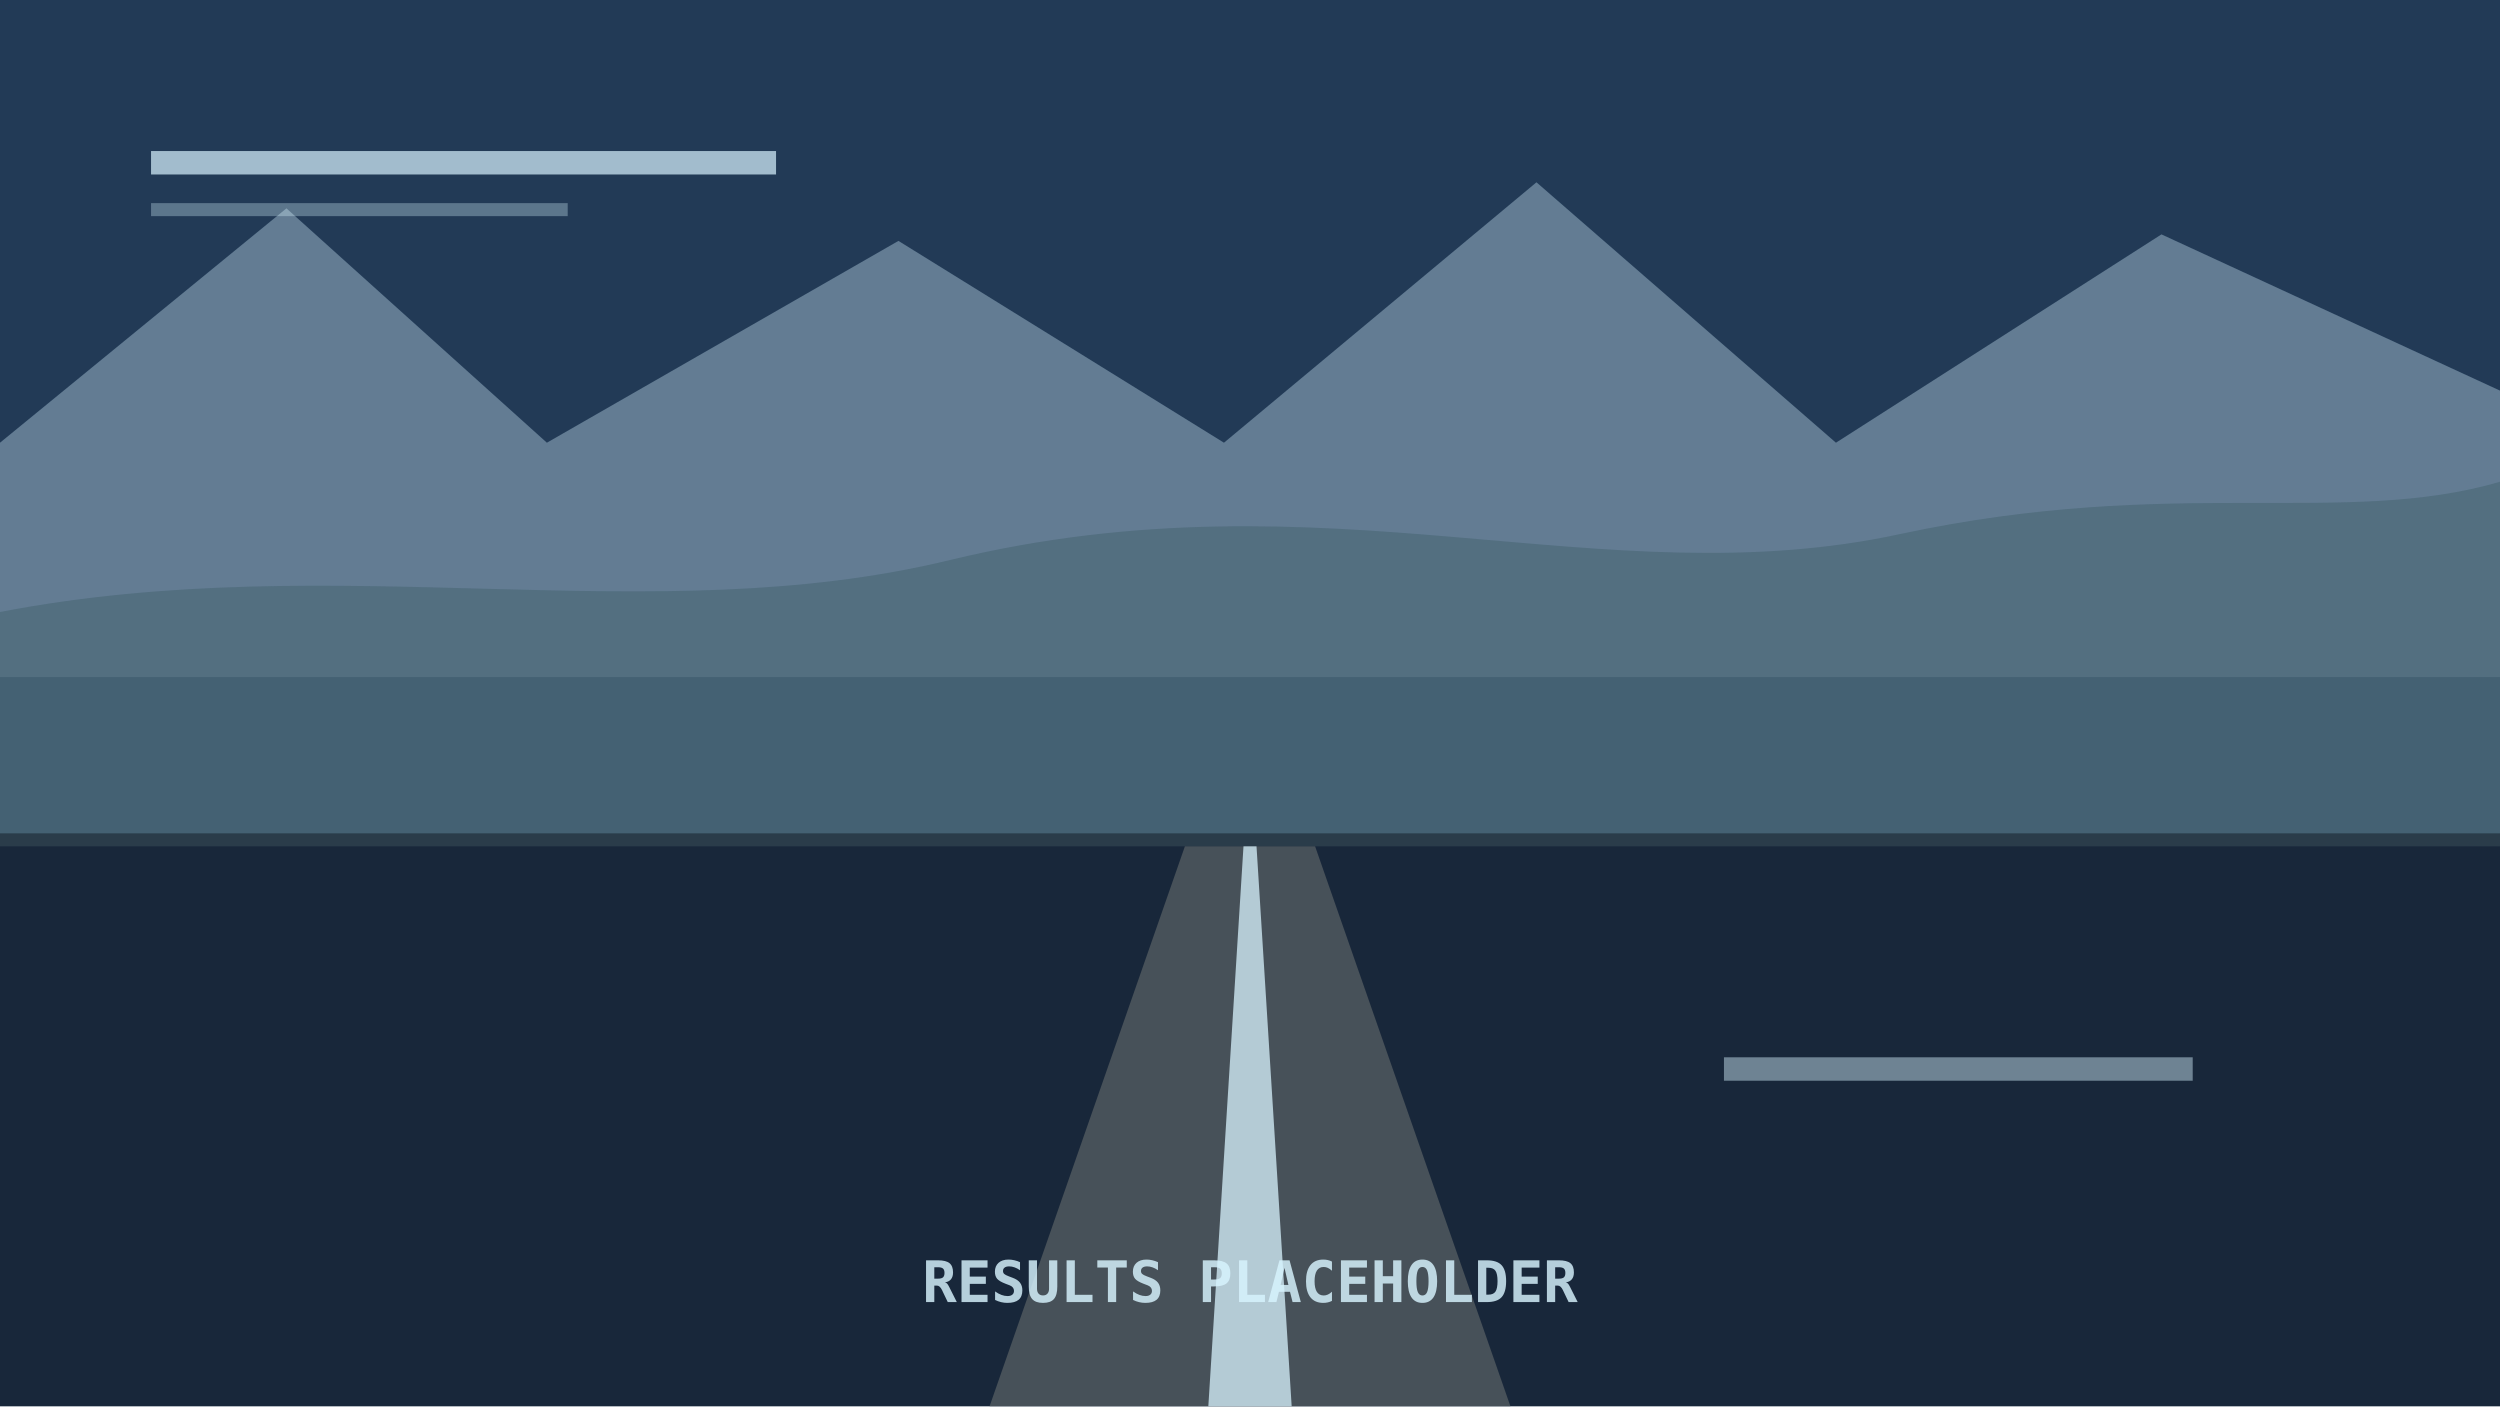
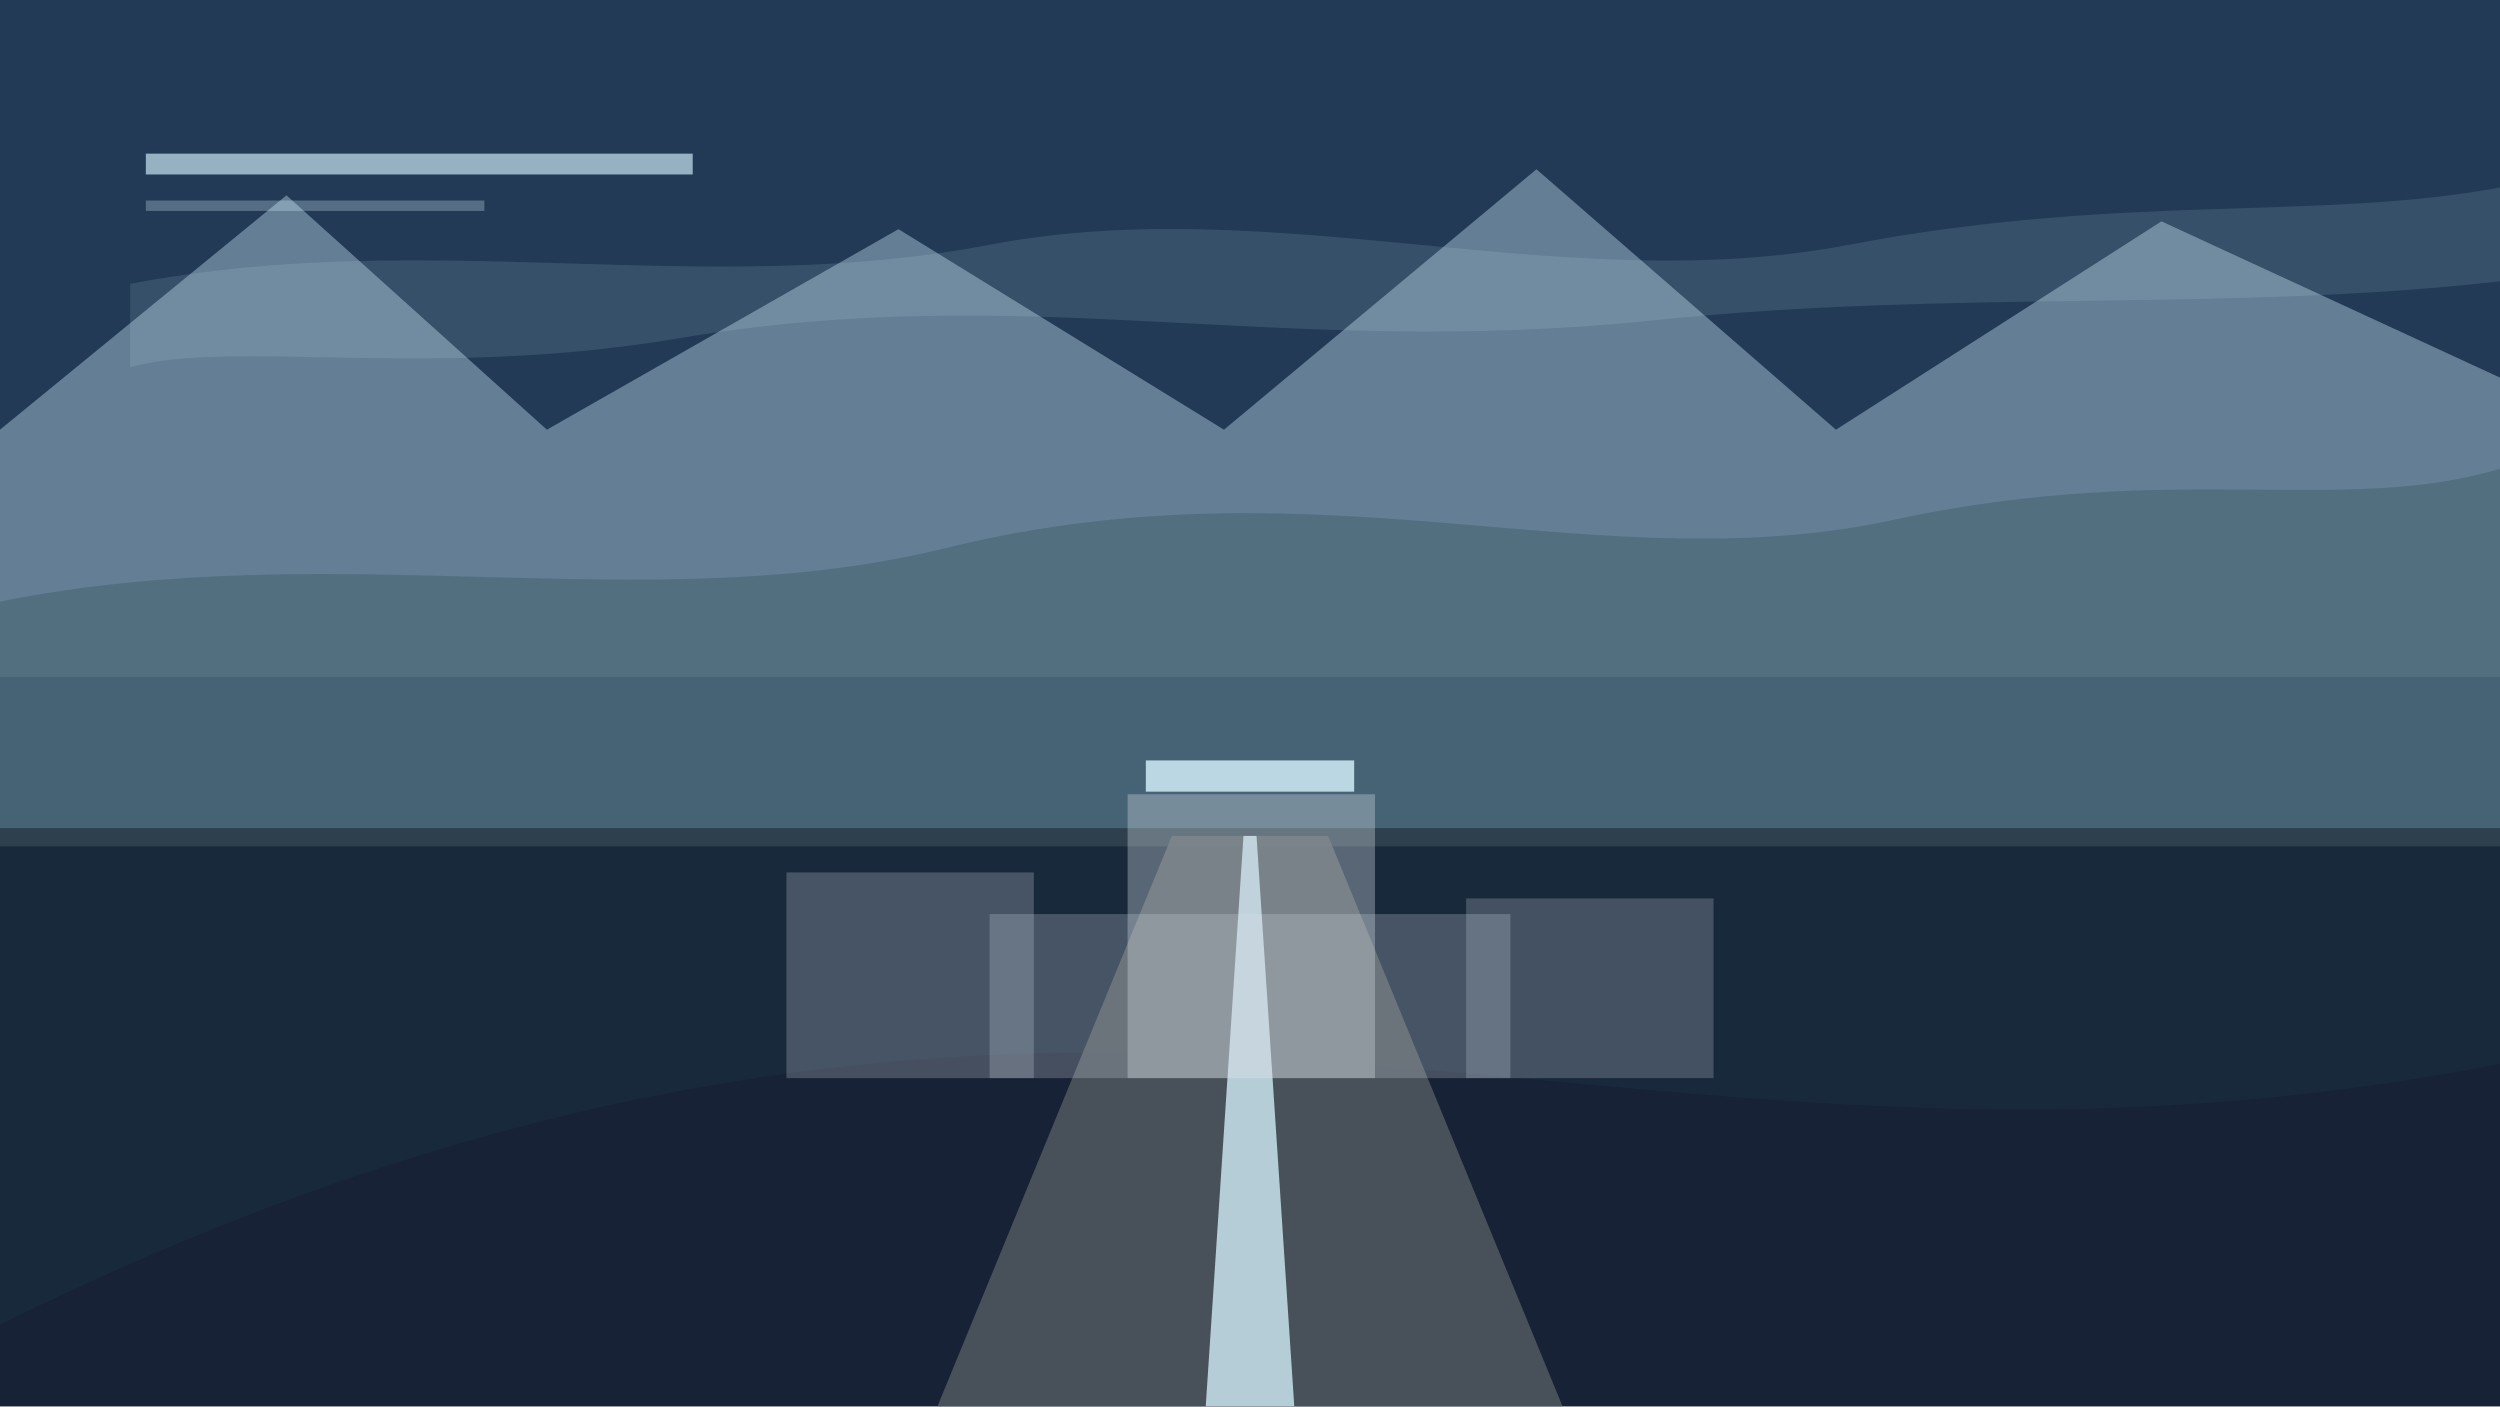
- <svg xmlns="http://www.w3.org/2000/svg" width="1920" height="1080" viewBox="0 0 1920 1080" role="img" aria-label="VibeGear2 placeholder art">
+ <svg xmlns="http://www.w3.org/2000/svg" width="1920" height="1080" viewBox="0 0 1920 1080" role="img" aria-label="results production menu background">
  <rect width="1920" height="1080" fill="#223a56" />
-   <path d="M0 340 L220 160 L420 340 L690 185 L940 340 L1180 140 L1410 340 L1660 180 L1920 300 L1920 520 L0 520 Z" fill="#8da8bc" opacity="0.6" />
-   <path d="M0 470 C260 420 500 486 730 430 C1020 360 1230 460 1460 410 C1670 365 1800 405 1920 370 L1920 650 L0 650 Z" fill="#4e6b7b" opacity="0.78" />
-   <rect x="0" y="640" width="1920" height="440" fill="#0b1019" opacity="0.45" />
-   <path d="M760 1080 L910 650 L1010 650 L1160 1080 Z" fill="#535b60" opacity="0.8" />
-   <path d="M928 1080 L955 650 L965 650 L992 1080 Z" fill="#d8f4ff" opacity="0.75" />
-   <rect x="116" y="116" width="480" height="18" fill="#d8f4ff" opacity="0.7" />
-   <rect x="116" y="156" width="320" height="10" fill="#d8f4ff" opacity="0.32" />
-   <rect x="1324" y="812" width="360" height="18" fill="#d8f4ff" opacity="0.45" />
-   <text x="960" y="1000" text-anchor="middle" font-family="monospace" font-size="44" font-weight="700" fill="#d8f4ff" opacity="0.82">RESULTS PLACEHOLDER</text>
+   <path d="M0 330 L220 150 L420 330 L690 176 L940 330 L1180 130 L1410 330 L1660 170 L1920 290 L1920 520 L0 520 Z" fill="#8da8bc" opacity="0.62" />
+   <path d="M0 462 C260 410 500 478 730 420 C1020 350 1230 450 1460 398 C1670 354 1800 396 1920 360 L1920 650 L0 650 Z" fill="#4e6b7b" opacity="0.82" />
+   <rect x="0" y="636" width="1920" height="444" fill="#0b1019" opacity="0.42" />
+   <path d="M-120 1080 C260 870 590 790 960 812 C1320 832 1600 902 2040 790 L2040 1080 Z" fill="#172033" opacity="0.72" />
+   <path d="M720 1080 L900 642 L1020 642 L1200 1080 Z" fill="#535b60" opacity="0.82" />
+   <path d="M926 1080 L955 642 L965 642 L994 1080 Z" fill="#d8f4ff" opacity="0.76" />
+   <path d="M100 218 C330 174 540 230 760 188 C980 146 1200 230 1420 188 C1630 148 1780 170 1920 144 L1920 216 C1710 240 1500 222 1270 246 C980 276 790 214 520 260 C330 292 180 260 100 282 Z" fill="#d8f4ff" opacity="0.12" />
+   <rect x="112" y="118" width="420" height="16" fill="#d8f4ff" opacity="0.64" />
+   <rect x="112" y="154" width="260" height="8" fill="#d8f4ff" opacity="0.28" />
+   <rect x="760" y="702" width="400" height="126" fill="#d7dde6" opacity="0.24" />
+   <rect x="866" y="610" width="190" height="218" fill="#d7dde6" opacity="0.34" />
+   <rect x="880" y="584" width="160" height="24" fill="#d8f4ff" opacity="0.8" />
+   <rect x="604" y="670" width="190" height="158" fill="#d7dde6" opacity="0.24" />
+   <rect x="1126" y="690" width="190" height="138" fill="#d7dde6" opacity="0.22" />
</svg>
